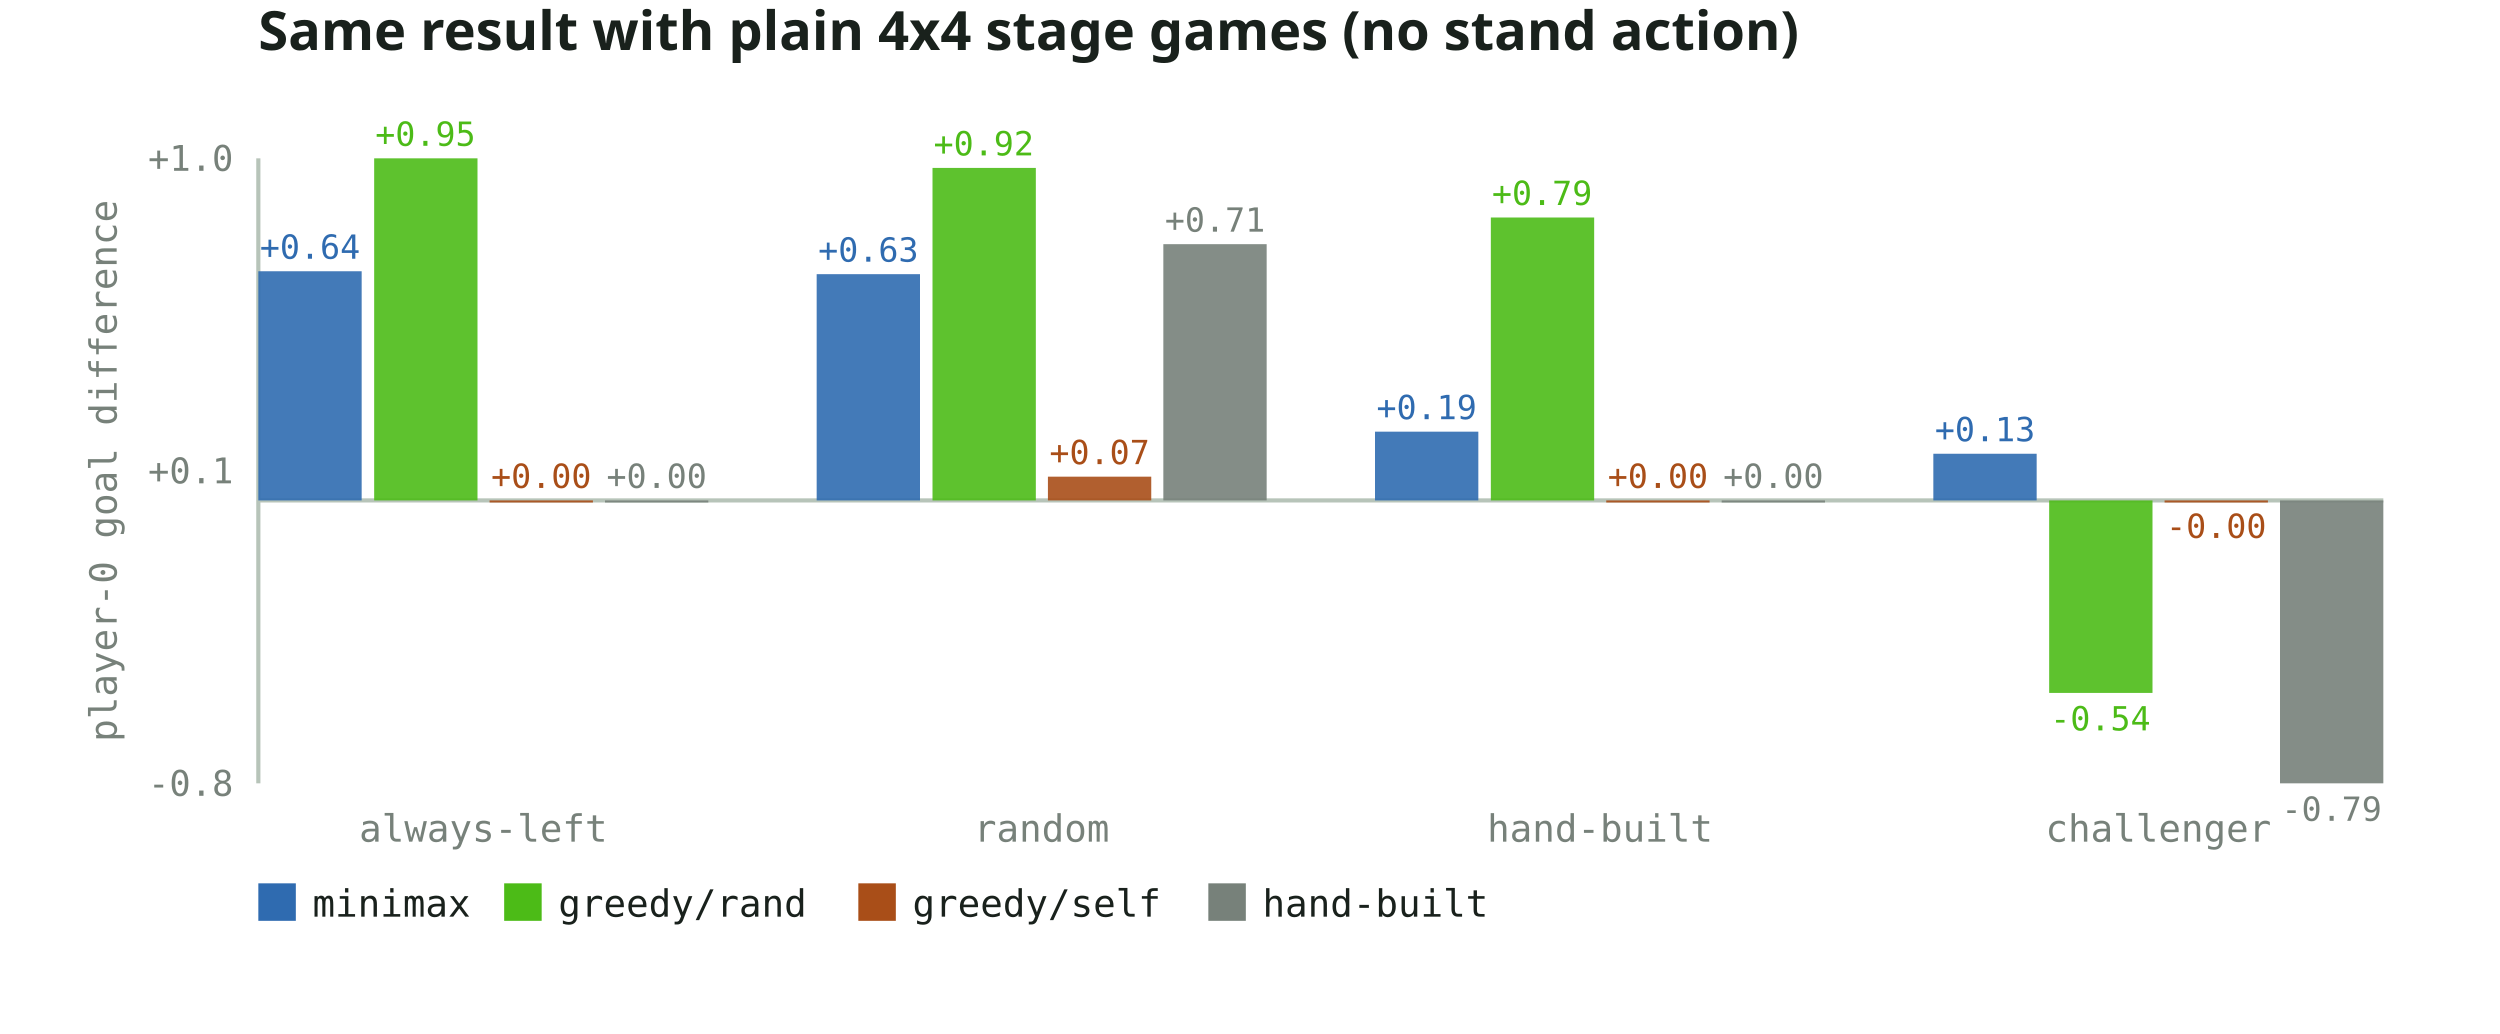
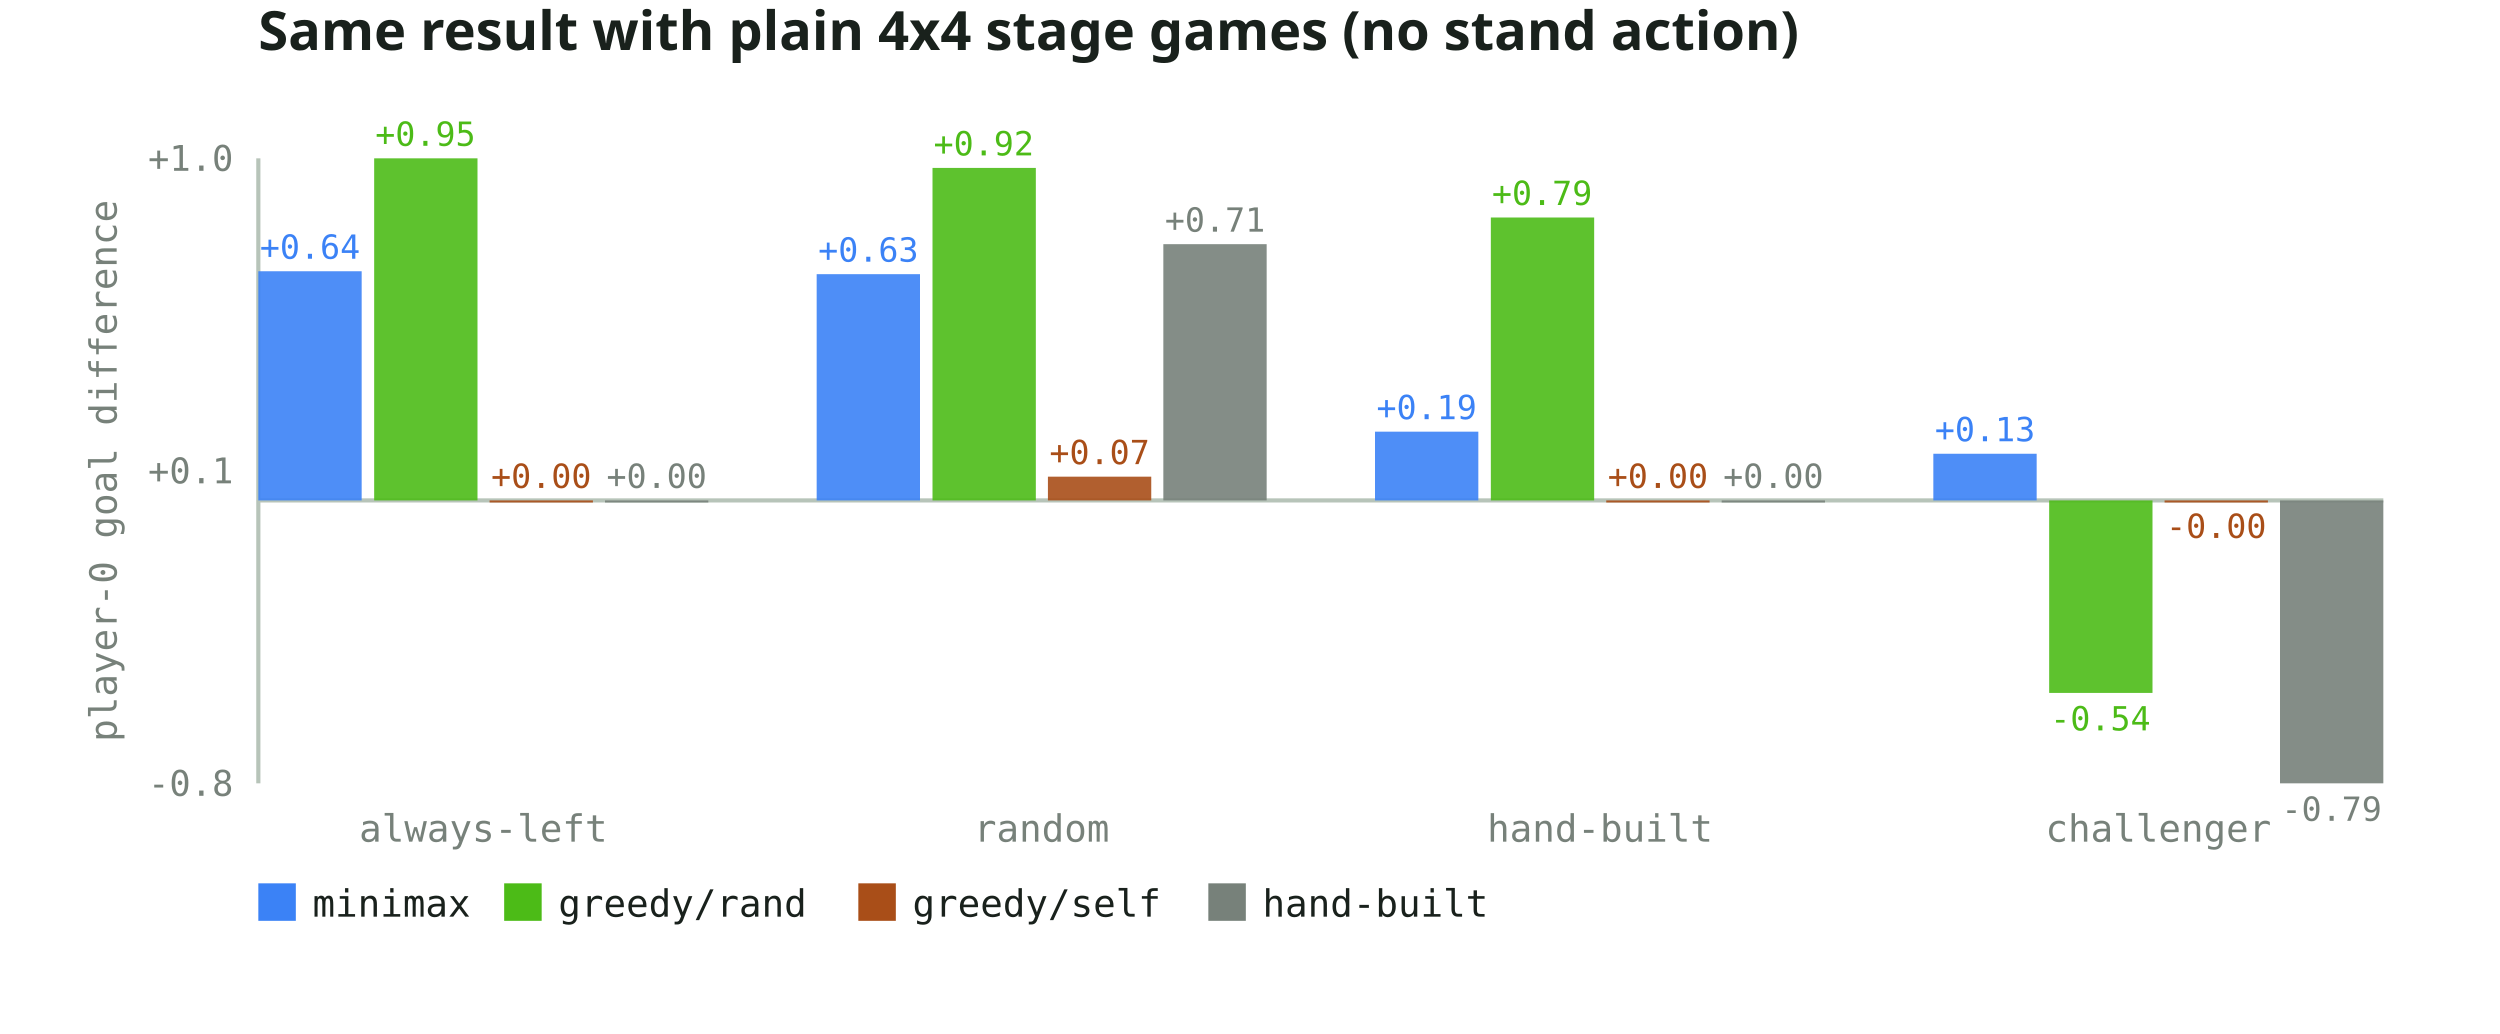
<svg xmlns="http://www.w3.org/2000/svg" viewBox="-16 -16 600 248" role="img" aria-label="grouped bar chart">
  <text x="46" y="-4" font-family="Barlow Semi Condensed,sans-serif" font-weight="600" font-size="13" fill="var(--ink, #19211c)">Same result with plain 4x4 stage games (no stand action)</text>
  <line x1="46" y1="22" x2="46" y2="172" stroke="var(--rule-strong, #b7c4b9)" stroke-width="1" />
  <line x1="46" y1="104.1" x2="556" y2="104.1" stroke="var(--rule-strong, #b7c4b9)" stroke-width="1" />
  <text x="40" y="175.0" text-anchor="end" font-family="ui-monospace,monospace" font-size="8.5" fill="var(--ink-faint, #77817a)">-0.8</text>
  <text x="40" y="100.0" text-anchor="end" font-family="ui-monospace,monospace" font-size="8.5" fill="var(--ink-faint, #77817a)">+0.1</text>
  <text x="40" y="25.0" text-anchor="end" font-family="ui-monospace,monospace" font-size="8.5" fill="var(--ink-faint, #77817a)">+1.0</text>
  <text x="100" y="186" text-anchor="middle" font-family="ui-monospace,monospace" font-size="9" fill="var(--ink-faint, #77817a)">always-left</text>
-   <rect x="46.0" y="49.1" width="24.8" height="55.0" fill="var(--p0, #2f6bb0)" opacity="0.9" />
-   <text x="58.4" y="46.1" text-anchor="middle" font-family="ui-monospace,monospace" font-size="8" fill="var(--p0, #2f6bb0)">+0.64</text>
+   <rect x="46.0" y="49.1" width="24.8" height="55.0" fill="var(--p0, #3B82F6)" opacity="0.9" />
+   <text x="58.4" y="46.1" text-anchor="middle" font-family="ui-monospace,monospace" font-size="8" fill="var(--p0, #3B82F6)">+0.64</text>
  <rect x="73.8" y="22.0" width="24.8" height="82.1" fill="var(--p1, #4CBB17)" opacity="0.9" />
  <text x="86.1" y="19.0" text-anchor="middle" font-family="ui-monospace,monospace" font-size="8" fill="var(--p1, #4CBB17)">+0.95</text>
  <rect x="101.5" y="104.1" width="24.8" height="0.5" fill="var(--ember, #a94e18)" opacity="0.9" />
  <text x="113.9" y="101.1" text-anchor="middle" font-family="ui-monospace,monospace" font-size="8" fill="var(--ember, #a94e18)">+0.00</text>
  <rect x="129.2" y="104.1" width="24.8" height="0.5" fill="var(--ink-faint, #77817a)" opacity="0.9" />
  <text x="141.6" y="101.1" text-anchor="middle" font-family="ui-monospace,monospace" font-size="8" fill="var(--ink-faint, #77817a)">+0.00</text>
  <text x="234" y="186" text-anchor="middle" font-family="ui-monospace,monospace" font-size="9" fill="var(--ink-faint, #77817a)">random</text>
-   <rect x="180.0" y="49.8" width="24.8" height="54.3" fill="var(--p0, #2f6bb0)" opacity="0.9" />
-   <text x="192.4" y="46.8" text-anchor="middle" font-family="ui-monospace,monospace" font-size="8" fill="var(--p0, #2f6bb0)">+0.63</text>
+   <rect x="180.0" y="49.8" width="24.8" height="54.3" fill="var(--p0, #3B82F6)" opacity="0.9" />
+   <text x="192.4" y="46.8" text-anchor="middle" font-family="ui-monospace,monospace" font-size="8" fill="var(--p0, #3B82F6)">+0.63</text>
  <rect x="207.8" y="24.3" width="24.8" height="79.8" fill="var(--p1, #4CBB17)" opacity="0.9" />
  <text x="220.1" y="21.3" text-anchor="middle" font-family="ui-monospace,monospace" font-size="8" fill="var(--p1, #4CBB17)">+0.92</text>
  <rect x="235.5" y="98.4" width="24.8" height="5.7" fill="var(--ember, #a94e18)" opacity="0.9" />
  <text x="247.9" y="95.4" text-anchor="middle" font-family="ui-monospace,monospace" font-size="8" fill="var(--ember, #a94e18)">+0.07</text>
  <rect x="263.2" y="42.6" width="24.8" height="61.5" fill="var(--ink-faint, #77817a)" opacity="0.9" />
  <text x="275.6" y="39.6" text-anchor="middle" font-family="ui-monospace,monospace" font-size="8" fill="var(--ink-faint, #77817a)">+0.71</text>
  <text x="368" y="186" text-anchor="middle" font-family="ui-monospace,monospace" font-size="9" fill="var(--ink-faint, #77817a)">hand-built</text>
-   <rect x="314.0" y="87.6" width="24.8" height="16.5" fill="var(--p0, #2f6bb0)" opacity="0.9" />
-   <text x="326.4" y="84.6" text-anchor="middle" font-family="ui-monospace,monospace" font-size="8" fill="var(--p0, #2f6bb0)">+0.19</text>
+   <rect x="314.0" y="87.6" width="24.8" height="16.5" fill="var(--p0, #3B82F6)" opacity="0.9" />
+   <text x="326.4" y="84.6" text-anchor="middle" font-family="ui-monospace,monospace" font-size="8" fill="var(--p0, #3B82F6)">+0.19</text>
  <rect x="341.8" y="36.2" width="24.8" height="67.9" fill="var(--p1, #4CBB17)" opacity="0.9" />
  <text x="354.1" y="33.2" text-anchor="middle" font-family="ui-monospace,monospace" font-size="8" fill="var(--p1, #4CBB17)">+0.79</text>
  <rect x="369.5" y="104.1" width="24.8" height="0.5" fill="var(--ember, #a94e18)" opacity="0.9" />
  <text x="381.9" y="101.1" text-anchor="middle" font-family="ui-monospace,monospace" font-size="8" fill="var(--ember, #a94e18)">+0.00</text>
  <rect x="397.2" y="104.1" width="24.8" height="0.5" fill="var(--ink-faint, #77817a)" opacity="0.9" />
  <text x="409.6" y="101.1" text-anchor="middle" font-family="ui-monospace,monospace" font-size="8" fill="var(--ink-faint, #77817a)">+0.00</text>
  <text x="502" y="186" text-anchor="middle" font-family="ui-monospace,monospace" font-size="9" fill="var(--ink-faint, #77817a)">challenger</text>
-   <rect x="448.0" y="92.9" width="24.8" height="11.2" fill="var(--p0, #2f6bb0)" opacity="0.9" />
-   <text x="460.4" y="89.9" text-anchor="middle" font-family="ui-monospace,monospace" font-size="8" fill="var(--p0, #2f6bb0)">+0.13</text>
+   <rect x="448.0" y="92.9" width="24.8" height="11.2" fill="var(--p0, #3B82F6)" opacity="0.9" />
+   <text x="460.4" y="89.9" text-anchor="middle" font-family="ui-monospace,monospace" font-size="8" fill="var(--p0, #3B82F6)">+0.13</text>
  <rect x="475.8" y="104.1" width="24.8" height="46.2" fill="var(--p1, #4CBB17)" opacity="0.9" />
  <text x="488.1" y="159.3" text-anchor="middle" font-family="ui-monospace,monospace" font-size="8" fill="var(--p1, #4CBB17)">-0.54</text>
  <rect x="503.5" y="104.1" width="24.8" height="0.5" fill="var(--ember, #a94e18)" opacity="0.9" />
  <text x="515.9" y="113.1" text-anchor="middle" font-family="ui-monospace,monospace" font-size="8" fill="var(--ember, #a94e18)">-0.00</text>
  <rect x="531.2" y="104.1" width="24.8" height="67.9" fill="var(--ink-faint, #77817a)" opacity="0.9" />
  <text x="543.6" y="181.0" text-anchor="middle" font-family="ui-monospace,monospace" font-size="8" fill="var(--ink-faint, #77817a)">-0.79</text>
-   <rect x="46" y="196" width="9" height="9" fill="var(--p0, #2f6bb0)" />
+   <rect x="46" y="196" width="9" height="9" fill="var(--p0, #3B82F6)" />
  <text x="59" y="204" font-family="ui-monospace,monospace" font-size="9" fill="var(--ink, #19211c)">minimax</text>
  <rect x="105" y="196" width="9" height="9" fill="var(--p1, #4CBB17)" />
  <text x="118" y="204" font-family="ui-monospace,monospace" font-size="9" fill="var(--ink, #19211c)">greedy/rand</text>
  <rect x="190" y="196" width="9" height="9" fill="var(--ember, #a94e18)" />
  <text x="203" y="204" font-family="ui-monospace,monospace" font-size="9" fill="var(--ink, #19211c)">greedy/self</text>
  <rect x="274" y="196" width="9" height="9" fill="var(--ink-faint, #77817a)" />
  <text x="287" y="204" font-family="ui-monospace,monospace" font-size="9" fill="var(--ink, #19211c)">hand-built</text>
  <text x="12" y="97" text-anchor="middle" font-family="ui-monospace,monospace" font-size="9" fill="var(--ink-faint, #77817a)" transform="rotate(-90 12 97)">player-0 goal difference</text>
</svg>
